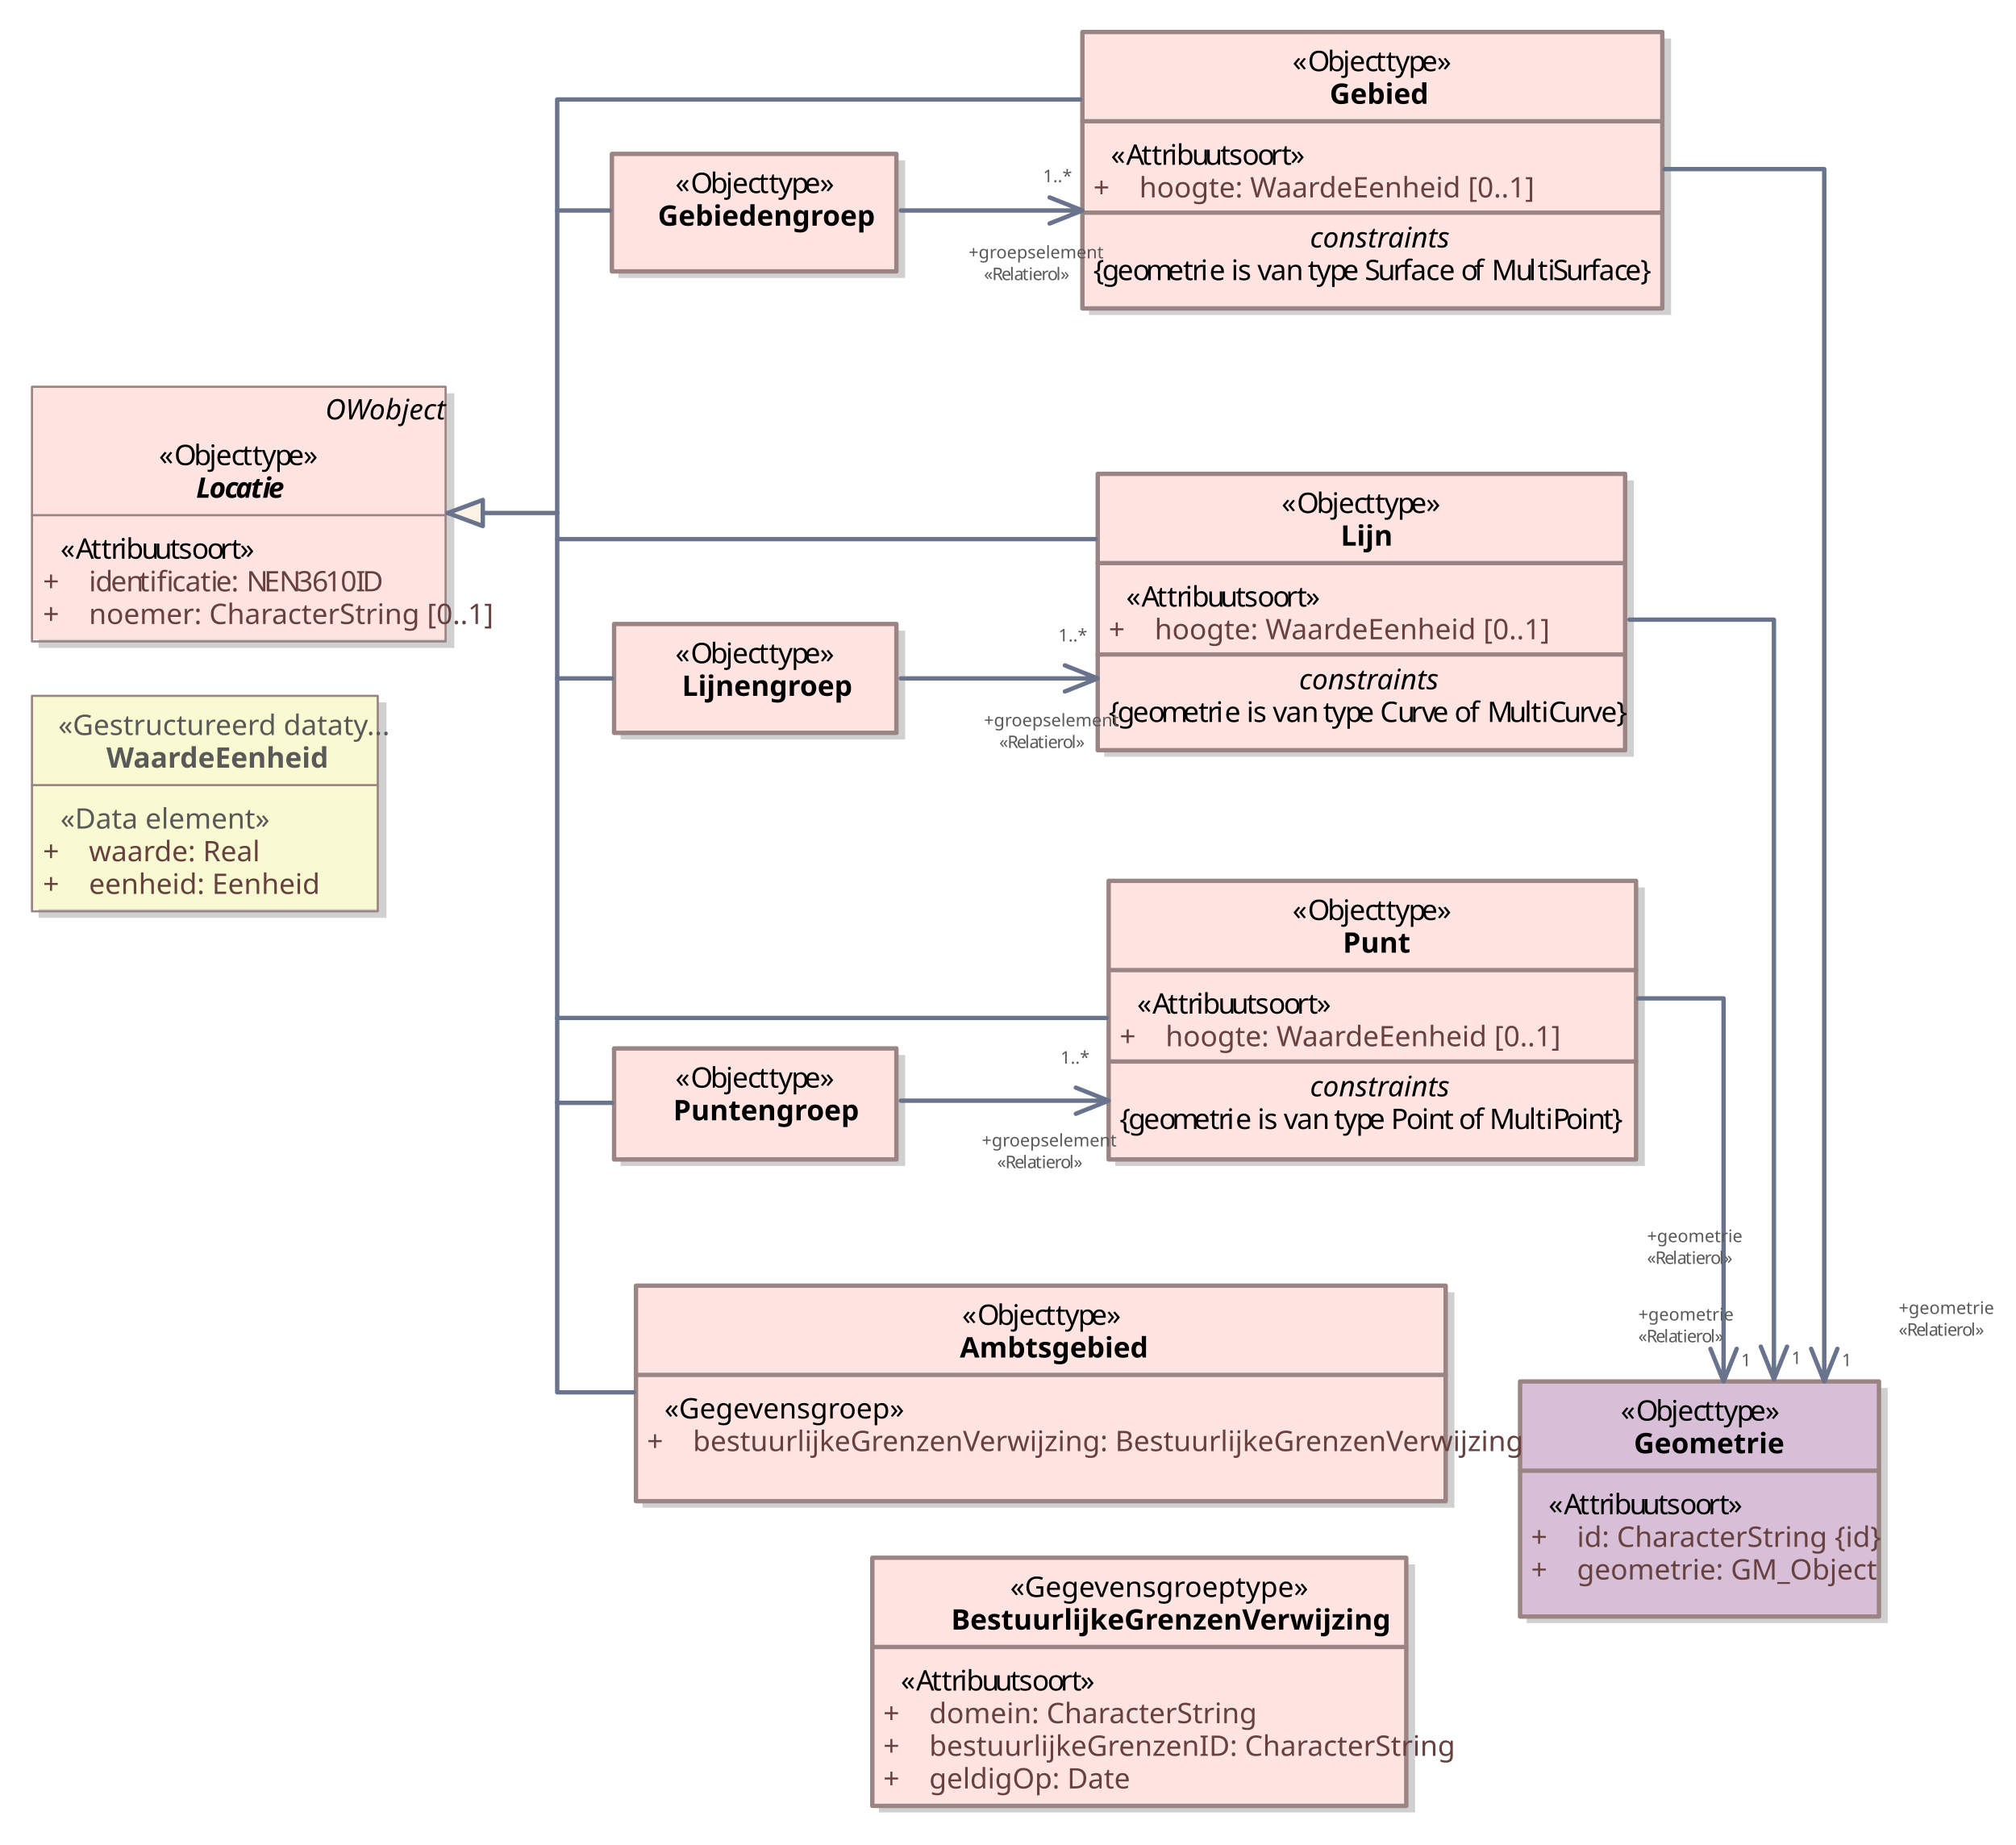
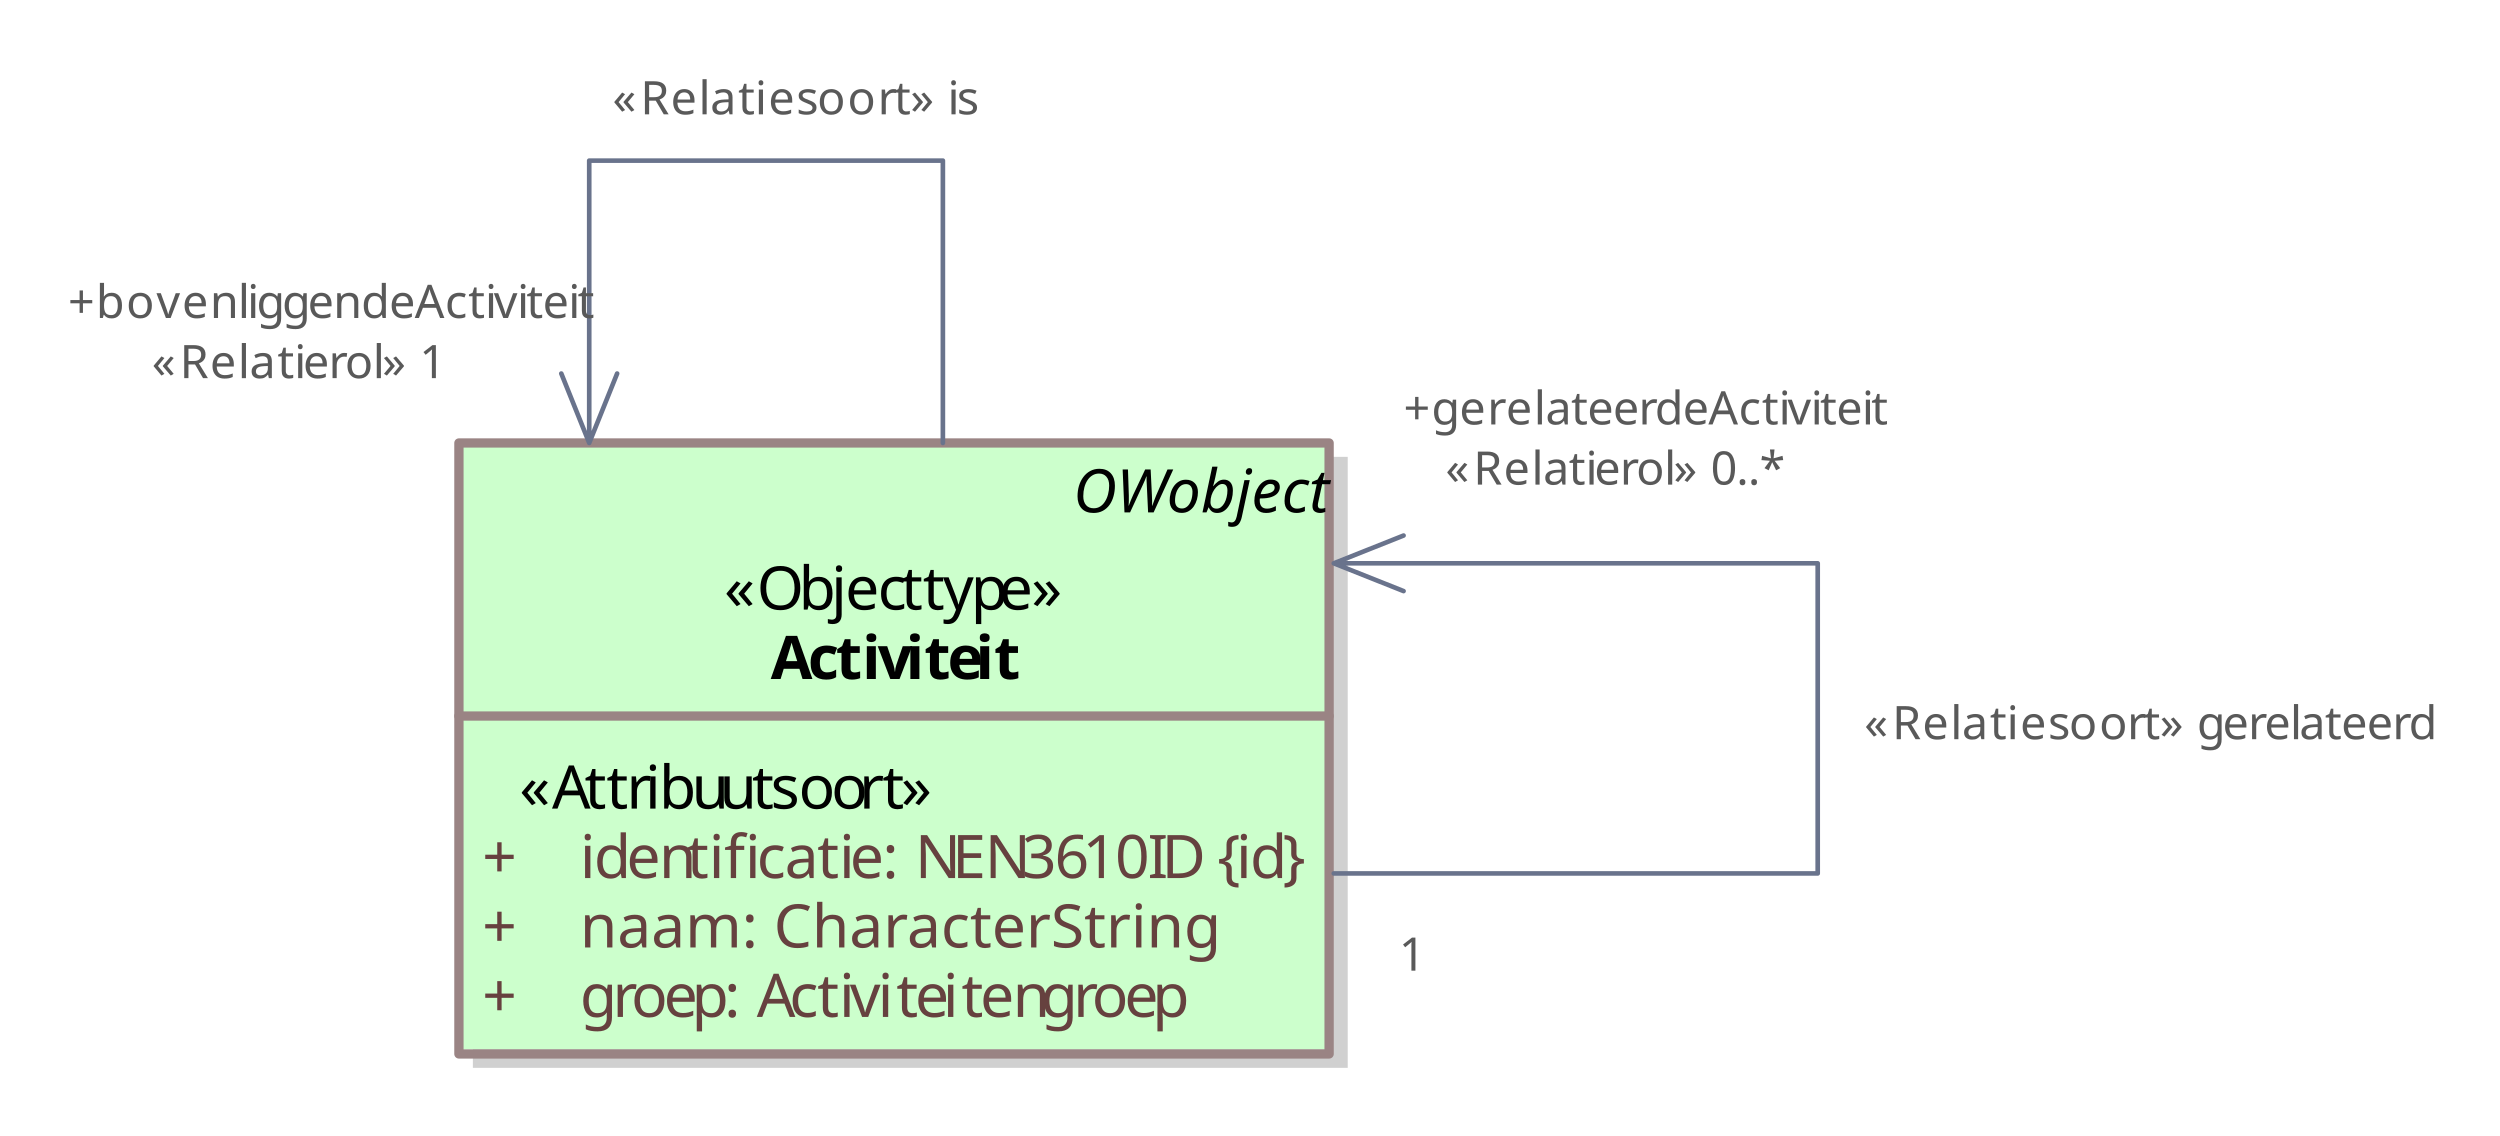
- <svg xmlns="http://www.w3.org/2000/svg" width="672.124" height="614.932" viewBox="13.34 37.812 504.093 461.199" xml:space="preserve" overflow="hidden">
-   <g transform="matrix(1 0 0 -1 0 816)">
+ <svg xmlns="http://www.w3.org/2000/svg" width="391.952" height="178.084" viewBox="14.981 24.006 293.964 133.563" xml:space="preserve" overflow="hidden">
+   <g transform="matrix(1 0 0 -1 0 841)">
    <g stroke="#000000" stroke-linecap="round" stroke-linejoin="round" stroke-miterlimit="3" fill="none" fill-rule="evenodd" font-weight="400" baseline-shift="0">
-       <g transform="matrix(0.6 0 0 0.6 0 816.45)">
-         <g font-family="CalibriUnicode" font-size="13" transform="scale(0.911982 -0.907088)">
-           <rect x="42" y="251" width="190" height="117" stroke="none" fill="#D0D0D0" />
-           <rect x="39" y="248" width="189" height="116" stroke="none" fill="#FFE4E1" />
-           <rect x="39" y="248" width="189" height="117" stroke="#9A8484" />
-           <text stroke="none" fill="#000000" font-style="italic" transform="translate(173 251)">
+       <g transform="matrix(0.6 0 0 0.6 0 841.65)">
+         <g font-family="CalibriUnicode" font-size="13" transform="scale(0.911954 -0.907119)">
+           <rect x="129" y="144" width="188" height="132" stroke="none" fill="#D0D0D0" />
+           <rect x="126" y="141" width="187" height="131" stroke="none" stroke-width="2" fill="#CCFFCC" />
+           <rect x="126" y="141" width="187" height="132" stroke="#9A8484" stroke-width="2" />
+           <text stroke="none" fill="#000000" font-style="italic" transform="translate(258 144)">
            <tspan x="0" y="12" dx="0">OWobject</tspan>
          </text>
-           <text stroke="none" fill="#000000" transform="translate(97 272)">
+           <text stroke="none" fill="#000000" transform="translate(183 165)">
            <tspan x="0" y="12" dx="0">«</tspan>
            <tspan x="7" y="12" dx="0">O</tspan>
            <tspan x="16" y="12" dx="0">b</tspan>
            <tspan x="23" y="12" dx="0">j</tspan>
            <tspan x="26" y="12" dx="0">e</tspan>
            <tspan x="33" y="12" dx="0">c</tspan>
            <tspan x="38" y="12" dx="0 0">tt</tspan>
            <tspan x="47" y="12" dx="0">y</tspan>
            <tspan x="53" y="12" dx="0">p</tspan>
            <tspan x="59" y="12" dx="0">e</tspan>
            <tspan x="66" y="12" dx="0">»</tspan>
          </text>
-           <text stroke="none" fill="#000000" font-style="italic" font-weight="700" transform="translate(114 287)">
-             <tspan x="0" y="12" dx="0">L</tspan>
-             <tspan x="6" y="12" dx="0">o</tspan>
-             <tspan x="13" y="12" dx="0">c</tspan>
-             <tspan x="18" y="12" dx="0">a</tspan>
-             <tspan x="25" y="12" dx="0 0">ti</tspan>
-             <tspan x="33" y="12" dx="0">e</tspan>
-           </text>
-           <path d="M39 307 228 307" stroke="#9A8484" />
-           <text stroke="none" fill="#000000" transform="translate(52 315)">
+           <text stroke="none" fill="#000000" font-weight="700" transform="translate(193 180)">
+             <tspan x="0" y="12" dx="0">A</tspan>
+             <tspan x="8" y="12" dx="0">c</tspan>
+             <tspan x="14" y="12" dx="0 0">ti</tspan>
+             <tspan x="23" y="12" dx="0">v</tspan>
+             <tspan x="29" y="12" dx="0">i</tspan>
+             <tspan x="33" y="12" dx="0">t</tspan>
+             <tspan x="38" y="12" dx="0">e</tspan>
+             <tspan x="44" y="12" dx="0">i</tspan>
+             <tspan x="48" y="12" dx="0">t</tspan>
+           </text>
+           <path d="M126 200 313 200" stroke="#9A8484" stroke-width="2" />
+           <text stroke="none" fill="#000000" transform="translate(139 208)">
            <tspan x="0" y="12" dx="0">«</tspan>
            <tspan x="7" y="12" dx="0">A</tspan>
            <tspan x="14" y="12" dx="0 0">tt</tspan>
            <tspan x="23" y="12" dx="0">r</tspan>
            <tspan x="27" y="12" dx="0">i</tspan>
            <tspan x="30" y="12" dx="0">b</tspan>
            <tspan x="37" y="12" dx="0">u</tspan>
            <tspan x="43" y="12" dx="0">u</tspan>
            <tspan x="50" y="12" dx="0">t</tspan>
            <tspan x="54" y="12" dx="0">s</tspan>
            <tspan x="60" y="12" dx="0">o</tspan>
            <tspan x="67" y="12" dx="0">o</tspan>
            <tspan x="73" y="12" dx="0">r</tspan>
            <tspan x="78" y="12" dx="0">t</tspan>
            <tspan x="82" y="12" dx="0">»</tspan>
          </text>
-           <text stroke="none" fill="#66413F" transform="translate(44 330)">
+           <text stroke="none" fill="#66413F" transform="translate(131 223)">
            <tspan x="0" y="12" dx="0">+ </tspan>
          </text>
-           <text stroke="none" fill="#66413F" transform="translate(65 330)">
+           <text stroke="none" fill="#66413F" transform="translate(152 223)">
            <tspan x="0" y="12" dx="0">i</tspan>
            <tspan x="3" y="12" dx="0">d</tspan>
            <tspan x="10" y="12" dx="0">e</tspan>
            <tspan x="17" y="12" dx="0">n</tspan>
            <tspan x="23" y="12" dx="0 0">ti</tspan>
            <tspan x="31" y="12" dx="0 0">fi</tspan>
            <tspan x="38" y="12" dx="0">c</tspan>
            <tspan x="44" y="12" dx="0">a</tspan>
            <tspan x="51" y="12" dx="0 0">ti</tspan>
            <tspan x="58" y="12" dx="0">e</tspan>
            <tspan x="65" y="12" dx="0">:</tspan>
            <tspan x="68" y="12" dx="0"> </tspan>
            <tspan x="72" y="12" dx="0">N</tspan>
            <tspan x="80" y="12" dx="0">E</tspan>
            <tspan x="87" y="12" dx="0">N</tspan>
            <tspan x="95" y="12" dx="0">3</tspan>
            <tspan x="102" y="12" dx="0">6</tspan>
            <tspan x="108" y="12" dx="0">1</tspan>
            <tspan x="115" y="12" dx="0">0</tspan>
            <tspan x="122" y="12" dx="0">I</tspan>
            <tspan x="125" y="12" dx="0">D</tspan>
-           </text>
-           <text stroke="none" fill="#66413F" transform="translate(44 345)">
+             <tspan x="133" y="12" dx="0"> </tspan>
+             <tspan x="137" y="12" dx="0">{</tspan>
+             <tspan x="141" y="12" dx="0">i</tspan>
+             <tspan x="144" y="12" dx="0">d</tspan>
+             <tspan x="151" y="12" dx="0">}</tspan>
+           </text>
+           <text stroke="none" fill="#66413F" transform="translate(131 238)">
            <tspan x="0" y="12" dx="0">+ </tspan>
          </text>
-           <text stroke="none" fill="#66413F" transform="translate(65 345)">
-             <tspan x="0" y="12" dx="0">noemer: CharacterString [0..1]</tspan>
-           </text>
-           <rect x="522" y="88" width="266" height="127" stroke="none" fill="#D0D0D0" />
-           <rect x="519" y="85" width="265" height="126" stroke="none" stroke-width="2" fill="#FFE4E1" />
-           <rect x="519" y="85" width="265" height="127" stroke="#9A8484" stroke-width="2" />
-           <text stroke="none" fill="#000000" transform="translate(615 91)">
-             <tspan x="0" y="12" dx="0">«</tspan>
-             <tspan x="7" y="12" dx="0">O</tspan>
-             <tspan x="16" y="12" dx="0">b</tspan>
-             <tspan x="23" y="12" dx="0">j</tspan>
-             <tspan x="26" y="12" dx="0">e</tspan>
-             <tspan x="33" y="12" dx="0">c</tspan>
-             <tspan x="38" y="12" dx="0 0">tt</tspan>
-             <tspan x="47" y="12" dx="0">y</tspan>
-             <tspan x="53" y="12" dx="0">p</tspan>
-             <tspan x="59" y="12" dx="0">e</tspan>
-             <tspan x="66" y="12" dx="0">»</tspan>
-           </text>
-           <text stroke="none" fill="#000000" font-weight="700" transform="translate(632 106)">
-             <tspan x="0" y="12" dx="0">Gebied</tspan>
-           </text>
-           <path d="M519 126 784 126" stroke="#9A8484" stroke-width="2" />
-           <text stroke="none" fill="#000000" transform="translate(532 134)">
-             <tspan x="0" y="12" dx="0">«</tspan>
-             <tspan x="7" y="12" dx="0">A</tspan>
-             <tspan x="14" y="12" dx="0 0">tt</tspan>
-             <tspan x="23" y="12" dx="0">r</tspan>
-             <tspan x="27" y="12" dx="0">i</tspan>
-             <tspan x="30" y="12" dx="0">b</tspan>
-             <tspan x="37" y="12" dx="0">u</tspan>
-             <tspan x="43" y="12" dx="0">u</tspan>
-             <tspan x="50" y="12" dx="0">t</tspan>
-             <tspan x="54" y="12" dx="0">s</tspan>
-             <tspan x="60" y="12" dx="0">o</tspan>
-             <tspan x="67" y="12" dx="0">o</tspan>
-             <tspan x="73" y="12" dx="0">r</tspan>
-             <tspan x="78" y="12" dx="0">t</tspan>
-             <tspan x="82" y="12" dx="0">»</tspan>
-           </text>
-           <text stroke="none" fill="#66413F" transform="translate(524 149)">
+           <text stroke="none" fill="#66413F" transform="translate(152 238)">
+             <tspan x="0" y="12" dx="0">naam: CharacterString</tspan>
+           </text>
+           <text stroke="none" fill="#66413F" transform="translate(131 253)">
            <tspan x="0" y="12" dx="0">+ </tspan>
          </text>
-           <text stroke="none" fill="#66413F" transform="translate(545 149)">
-             <tspan x="0" y="12" dx="0">hoogte: WaardeEenheid [0..1]</tspan>
-           </text>
-           <path d="M519 168 784 168" stroke="#9A8484" stroke-width="2" />
-           <text stroke="none" fill="#000000" font-style="italic" transform="translate(623 172)">
-             <tspan x="0" y="12" dx="0">constraints</tspan>
-           </text>
-           <text stroke="none" fill="#000000" transform="translate(524 187)">
-             <tspan x="0" y="12" dx="0">{</tspan>
-             <tspan x="4" y="12" dx="0">g</tspan>
-             <tspan x="11" y="12" dx="0">e</tspan>
-             <tspan x="18" y="12" dx="0">o</tspan>
-             <tspan x="24" y="12" dx="0">m</tspan>
-             <tspan x="34" y="12" dx="0">e</tspan>
-             <tspan x="41" y="12" dx="0">t</tspan>
-             <tspan x="45" y="12" dx="0">r</tspan>
-             <tspan x="49" y="12" dx="0">i</tspan>
-             <tspan x="53" y="12" dx="0">e</tspan>
-             <tspan x="59" y="12" dx="0"> </tspan>
-             <tspan x="63" y="12" dx="0">i</tspan>
-             <tspan x="66" y="12" dx="0">s</tspan>
-             <tspan x="72" y="12" dx="0"> </tspan>
-             <tspan x="75" y="12" dx="0">v</tspan>
-             <tspan x="81" y="12" dx="0">a</tspan>
-             <tspan x="88" y="12" dx="0">n</tspan>
-             <tspan x="94" y="12" dx="0"> </tspan>
-             <tspan x="98" y="12" dx="0">t</tspan>
-             <tspan x="102" y="12" dx="0">y</tspan>
-             <tspan x="108" y="12" dx="0">p</tspan>
-             <tspan x="114" y="12" dx="0">e</tspan>
-             <tspan x="121" y="12" dx="0"> </tspan>
-             <tspan x="124" y="12" dx="0">S</tspan>
-             <tspan x="130" y="12" dx="0">u</tspan>
-             <tspan x="137" y="12" dx="0">r</tspan>
-             <tspan x="141" y="12" dx="0">f</tspan>
-             <tspan x="145" y="12" dx="0">a</tspan>
-             <tspan x="152" y="12" dx="0">c</tspan>
-             <tspan x="158" y="12" dx="0">e</tspan>
-             <tspan x="164" y="12" dx="0"> </tspan>
-             <tspan x="168" y="12" dx="0">o</tspan>
-             <tspan x="174" y="12" dx="0">f</tspan>
-             <tspan x="178" y="12" dx="0"> </tspan>
-             <tspan x="182" y="12" dx="0">M</tspan>
-             <tspan x="193" y="12" dx="0">u</tspan>
-             <tspan x="199" y="12" dx="0">l</tspan>
-             <tspan x="203" y="12" dx="0 0">ti</tspan>
-             <tspan x="210" y="12" dx="0">S</tspan>
-             <tspan x="216" y="12" dx="0">u</tspan>
-             <tspan x="223" y="12" dx="0">r</tspan>
-             <tspan x="227" y="12" dx="0">f</tspan>
-             <tspan x="231" y="12" dx="0">a</tspan>
-             <tspan x="238" y="12" dx="0">c</tspan>
-             <tspan x="243" y="12" dx="0">e</tspan>
-             <tspan x="250" y="12" dx="0">}</tspan>
-           </text>
-           <rect x="307" y="144" width="131" height="54" stroke="none" fill="#D0D0D0" />
-           <rect x="304" y="141" width="130" height="53" stroke="none" stroke-width="2" fill="#FFE4E1" />
-           <rect x="304" y="141" width="130" height="54" stroke="#9A8484" stroke-width="2" />
-           <text stroke="none" fill="#000000" transform="translate(333 147)">
-             <tspan x="0" y="12" dx="0">«</tspan>
-             <tspan x="7" y="12" dx="0">O</tspan>
-             <tspan x="16" y="12" dx="0">b</tspan>
-             <tspan x="23" y="12" dx="0">j</tspan>
-             <tspan x="26" y="12" dx="0">e</tspan>
-             <tspan x="33" y="12" dx="0">c</tspan>
-             <tspan x="38" y="12" dx="0 0">tt</tspan>
-             <tspan x="47" y="12" dx="0">y</tspan>
-             <tspan x="53" y="12" dx="0">p</tspan>
-             <tspan x="59" y="12" dx="0">e</tspan>
-             <tspan x="66" y="12" dx="0">»</tspan>
-           </text>
-           <text stroke="none" fill="#000000" font-weight="700" transform="translate(325 162)">
-             <tspan x="0" y="12" dx="0">Gebiedengroep</tspan>
-           </text>
-           <rect x="534" y="478" width="242" height="128" stroke="none" fill="#D0D0D0" />
-           <rect x="531" y="475" width="241" height="127" stroke="none" stroke-width="2" fill="#FFE4E1" />
-           <rect x="531" y="475" width="241" height="128" stroke="#9A8484" stroke-width="2" />
-           <text stroke="none" fill="#000000" transform="translate(615 481)">
-             <tspan x="0" y="12" dx="0">«</tspan>
-             <tspan x="7" y="12" dx="0">O</tspan>
-             <tspan x="16" y="12" dx="0">b</tspan>
-             <tspan x="23" y="12" dx="0">j</tspan>
-             <tspan x="26" y="12" dx="0">e</tspan>
-             <tspan x="33" y="12" dx="0">c</tspan>
-             <tspan x="38" y="12" dx="0 0">tt</tspan>
-             <tspan x="47" y="12" dx="0">y</tspan>
-             <tspan x="53" y="12" dx="0">p</tspan>
-             <tspan x="59" y="12" dx="0">e</tspan>
-             <tspan x="66" y="12" dx="0">»</tspan>
-           </text>
-           <text stroke="none" fill="#000000" font-weight="700" transform="translate(638 496)">
-             <tspan x="0" y="12" dx="0">Punt</tspan>
-           </text>
-           <path d="M531 516 772 516" stroke="#9A8484" stroke-width="2" />
-           <text stroke="none" fill="#000000" transform="translate(544 524)">
-             <tspan x="0" y="12" dx="0">«</tspan>
-             <tspan x="7" y="12" dx="0">A</tspan>
-             <tspan x="14" y="12" dx="0 0">tt</tspan>
-             <tspan x="23" y="12" dx="0">r</tspan>
-             <tspan x="27" y="12" dx="0">i</tspan>
-             <tspan x="30" y="12" dx="0">b</tspan>
-             <tspan x="37" y="12" dx="0">u</tspan>
-             <tspan x="43" y="12" dx="0">u</tspan>
-             <tspan x="50" y="12" dx="0">t</tspan>
-             <tspan x="54" y="12" dx="0">s</tspan>
-             <tspan x="60" y="12" dx="0">o</tspan>
-             <tspan x="67" y="12" dx="0">o</tspan>
-             <tspan x="73" y="12" dx="0">r</tspan>
-             <tspan x="78" y="12" dx="0">t</tspan>
-             <tspan x="82" y="12" dx="0">»</tspan>
-           </text>
-           <text stroke="none" fill="#66413F" transform="translate(536 539)">
-             <tspan x="0" y="12" dx="0">+ </tspan>
-           </text>
-           <text stroke="none" fill="#66413F" transform="translate(557 539)">
-             <tspan x="0" y="12" dx="0">hoogte: WaardeEenheid [0..1]</tspan>
-           </text>
-           <path d="M531 558 772 558" stroke="#9A8484" stroke-width="2" />
-           <text stroke="none" fill="#000000" font-style="italic" transform="translate(623 562)">
-             <tspan x="0" y="12" dx="0">constraints</tspan>
-           </text>
-           <text stroke="none" fill="#000000" transform="translate(536 577)">
-             <tspan x="0" y="12" dx="0">{</tspan>
-             <tspan x="4" y="12" dx="0">g</tspan>
-             <tspan x="11" y="12" dx="0">e</tspan>
-             <tspan x="18" y="12" dx="0">o</tspan>
-             <tspan x="24" y="12" dx="0">m</tspan>
-             <tspan x="34" y="12" dx="0">e</tspan>
-             <tspan x="41" y="12" dx="0">t</tspan>
-             <tspan x="45" y="12" dx="0">r</tspan>
-             <tspan x="49" y="12" dx="0">i</tspan>
-             <tspan x="53" y="12" dx="0">e</tspan>
-             <tspan x="59" y="12" dx="0"> </tspan>
-             <tspan x="63" y="12" dx="0">i</tspan>
-             <tspan x="66" y="12" dx="0">s</tspan>
-             <tspan x="72" y="12" dx="0"> </tspan>
-             <tspan x="75" y="12" dx="0">v</tspan>
-             <tspan x="81" y="12" dx="0">a</tspan>
-             <tspan x="88" y="12" dx="0">n</tspan>
-             <tspan x="94" y="12" dx="0"> </tspan>
-             <tspan x="98" y="12" dx="0">t</tspan>
-             <tspan x="102" y="12" dx="0">y</tspan>
-             <tspan x="108" y="12" dx="0">p</tspan>
-             <tspan x="114" y="12" dx="0">e</tspan>
-             <tspan x="121" y="12" dx="0"> </tspan>
-             <tspan x="124" y="12" dx="0">P</tspan>
-             <tspan x="131" y="12" dx="0">o</tspan>
-             <tspan x="138" y="12" dx="0">i</tspan>
-             <tspan x="141" y="12" dx="0">n</tspan>
-             <tspan x="148" y="12" dx="0">t</tspan>
-             <tspan x="152" y="12" dx="0"> </tspan>
-             <tspan x="155" y="12" dx="0">o</tspan>
-             <tspan x="162" y="12" dx="0">f</tspan>
-             <tspan x="166" y="12" dx="0"> </tspan>
-             <tspan x="169" y="12" dx="0">M</tspan>
-             <tspan x="180" y="12" dx="0">u</tspan>
-             <tspan x="187" y="12" dx="0">l</tspan>
-             <tspan x="190" y="12" dx="0 0">ti</tspan>
-             <tspan x="198" y="12" dx="0">P</tspan>
-             <tspan x="204" y="12" dx="0">o</tspan>
-             <tspan x="211" y="12" dx="0">i</tspan>
-             <tspan x="214" y="12" dx="0">n</tspan>
-             <tspan x="221" y="12" dx="0">t</tspan>
-             <tspan x="225" y="12" dx="0">}</tspan>
-           </text>
-           <rect x="529" y="291" width="242" height="127" stroke="none" fill="#D0D0D0" />
-           <rect x="526" y="288" width="241" height="126" stroke="none" stroke-width="2" fill="#FFE4E1" />
-           <rect x="526" y="288" width="241" height="127" stroke="#9A8484" stroke-width="2" />
-           <text stroke="none" fill="#000000" transform="translate(610 294)">
-             <tspan x="0" y="12" dx="0">«</tspan>
-             <tspan x="7" y="12" dx="0">O</tspan>
-             <tspan x="16" y="12" dx="0">b</tspan>
-             <tspan x="23" y="12" dx="0">j</tspan>
-             <tspan x="26" y="12" dx="0">e</tspan>
-             <tspan x="33" y="12" dx="0">c</tspan>
-             <tspan x="38" y="12" dx="0 0">tt</tspan>
-             <tspan x="47" y="12" dx="0">y</tspan>
-             <tspan x="53" y="12" dx="0">p</tspan>
-             <tspan x="59" y="12" dx="0">e</tspan>
-             <tspan x="66" y="12" dx="0">»</tspan>
-           </text>
-           <text stroke="none" fill="#000000" font-weight="700" transform="translate(637 309)">
-             <tspan x="0" y="12" dx="0">Lijn</tspan>
-           </text>
-           <path d="M526 329 767 329" stroke="#9A8484" stroke-width="2" />
-           <text stroke="none" fill="#000000" transform="translate(539 337)">
-             <tspan x="0" y="12" dx="0">«</tspan>
-             <tspan x="7" y="12" dx="0">A</tspan>
-             <tspan x="14" y="12" dx="0 0">tt</tspan>
-             <tspan x="23" y="12" dx="0">r</tspan>
-             <tspan x="27" y="12" dx="0">i</tspan>
-             <tspan x="30" y="12" dx="0">b</tspan>
-             <tspan x="37" y="12" dx="0">u</tspan>
-             <tspan x="43" y="12" dx="0">u</tspan>
-             <tspan x="50" y="12" dx="0">t</tspan>
-             <tspan x="54" y="12" dx="0">s</tspan>
-             <tspan x="60" y="12" dx="0">o</tspan>
-             <tspan x="67" y="12" dx="0">o</tspan>
-             <tspan x="73" y="12" dx="0">r</tspan>
-             <tspan x="78" y="12" dx="0">t</tspan>
-             <tspan x="82" y="12" dx="0">»</tspan>
-           </text>
-           <text stroke="none" fill="#66413F" transform="translate(531 352)">
-             <tspan x="0" y="12" dx="0">+ </tspan>
-           </text>
-           <text stroke="none" fill="#66413F" transform="translate(552 352)">
-             <tspan x="0" y="12" dx="0">hoogte: WaardeEenheid [0..1]</tspan>
-           </text>
-           <path d="M526 371 767 371" stroke="#9A8484" stroke-width="2" />
-           <text stroke="none" fill="#000000" font-style="italic" transform="translate(618 375)">
-             <tspan x="0" y="12" dx="0">constraints</tspan>
-           </text>
-           <text stroke="none" fill="#000000" transform="translate(531 390)">
-             <tspan x="0" y="12" dx="0">{</tspan>
-             <tspan x="4" y="12" dx="0">g</tspan>
-             <tspan x="11" y="12" dx="0">e</tspan>
-             <tspan x="18" y="12" dx="0">o</tspan>
-             <tspan x="24" y="12" dx="0">m</tspan>
-             <tspan x="34" y="12" dx="0">e</tspan>
-             <tspan x="41" y="12" dx="0">t</tspan>
-             <tspan x="45" y="12" dx="0">r</tspan>
-             <tspan x="49" y="12" dx="0">i</tspan>
-             <tspan x="53" y="12" dx="0">e</tspan>
-             <tspan x="59" y="12" dx="0"> </tspan>
-             <tspan x="63" y="12" dx="0">i</tspan>
-             <tspan x="66" y="12" dx="0">s</tspan>
-             <tspan x="72" y="12" dx="0"> </tspan>
-             <tspan x="75" y="12" dx="0">v</tspan>
-             <tspan x="81" y="12" dx="0">a</tspan>
-             <tspan x="88" y="12" dx="0">n</tspan>
-             <tspan x="94" y="12" dx="0"> </tspan>
-             <tspan x="98" y="12" dx="0">t</tspan>
-             <tspan x="102" y="12" dx="0">y</tspan>
-             <tspan x="108" y="12" dx="0">p</tspan>
-             <tspan x="114" y="12" dx="0">e</tspan>
-             <tspan x="121" y="12" dx="0"> </tspan>
-             <tspan x="124" y="12" dx="0">C</tspan>
-             <tspan x="132" y="12" dx="0">u</tspan>
-             <tspan x="138" y="12" dx="0">r</tspan>
-             <tspan x="143" y="12" dx="0">v</tspan>
-             <tspan x="148" y="12" dx="0">e</tspan>
-             <tspan x="155" y="12" dx="0"> </tspan>
-             <tspan x="158" y="12" dx="0">o</tspan>
-             <tspan x="165" y="12" dx="0">f</tspan>
-             <tspan x="169" y="12" dx="0"> </tspan>
-             <tspan x="173" y="12" dx="0">M</tspan>
-             <tspan x="183" y="12" dx="0">u</tspan>
-             <tspan x="190" y="12" dx="0">l</tspan>
-             <tspan x="193" y="12" dx="0 0">ti</tspan>
-             <tspan x="201" y="12" dx="0">C</tspan>
-             <tspan x="208" y="12" dx="0">u</tspan>
-             <tspan x="215" y="12" dx="0">r</tspan>
-             <tspan x="219" y="12" dx="0">v</tspan>
-             <tspan x="225" y="12" dx="0">e</tspan>
-             <tspan x="232" y="12" dx="0">}</tspan>
-           </text>
-           <rect x="308" y="555" width="130" height="51" stroke="none" fill="#D0D0D0" />
-           <rect x="305" y="552" width="129" height="50" stroke="none" stroke-width="2" fill="#FFE4E1" />
-           <rect x="305" y="552" width="129" height="51" stroke="#9A8484" stroke-width="2" />
-           <text stroke="none" fill="#000000" transform="translate(333 558)">
-             <tspan x="0" y="12" dx="0">«</tspan>
-             <tspan x="7" y="12" dx="0">O</tspan>
-             <tspan x="16" y="12" dx="0">b</tspan>
-             <tspan x="23" y="12" dx="0">j</tspan>
-             <tspan x="26" y="12" dx="0">e</tspan>
-             <tspan x="33" y="12" dx="0">c</tspan>
-             <tspan x="38" y="12" dx="0 0">tt</tspan>
-             <tspan x="47" y="12" dx="0">y</tspan>
-             <tspan x="53" y="12" dx="0">p</tspan>
-             <tspan x="59" y="12" dx="0">e</tspan>
-             <tspan x="66" y="12" dx="0">»</tspan>
-           </text>
-           <text stroke="none" fill="#000000" font-weight="700" transform="translate(332 573)">
-             <tspan x="0" y="12" dx="0">Puntengroep</tspan>
-           </text>
-           <rect x="308" y="360" width="130" height="50" stroke="none" fill="#D0D0D0" />
-           <rect x="305" y="357" width="129" height="49" stroke="none" stroke-width="2" fill="#FFE4E1" />
-           <rect x="305" y="357" width="129" height="50" stroke="#9A8484" stroke-width="2" />
-           <text stroke="none" fill="#000000" transform="translate(333 363)">
-             <tspan x="0" y="12" dx="0">«</tspan>
-             <tspan x="7" y="12" dx="0">O</tspan>
-             <tspan x="16" y="12" dx="0">b</tspan>
-             <tspan x="23" y="12" dx="0">j</tspan>
-             <tspan x="26" y="12" dx="0">e</tspan>
-             <tspan x="33" y="12" dx="0">c</tspan>
-             <tspan x="38" y="12" dx="0 0">tt</tspan>
-             <tspan x="47" y="12" dx="0">y</tspan>
-             <tspan x="53" y="12" dx="0">p</tspan>
-             <tspan x="59" y="12" dx="0">e</tspan>
-             <tspan x="66" y="12" dx="0">»</tspan>
-           </text>
-           <text stroke="none" fill="#000000" font-weight="700" transform="translate(336 378)">
-             <tspan x="0" y="12" dx="0">Lijnengroep</tspan>
-           </text>
-           <rect x="722" y="708" width="165" height="108" stroke="none" fill="#D0D0D0" />
-           <rect x="719" y="705" width="164" height="107" stroke="none" stroke-width="2" fill="#D8BFD8" />
-           <rect x="719" y="705" width="164" height="108" stroke="#9A8484" stroke-width="2" />
-           <text stroke="none" fill="#000000" transform="translate(765 711)">
-             <tspan x="0" y="12" dx="0">«</tspan>
-             <tspan x="7" y="12" dx="0">O</tspan>
-             <tspan x="16" y="12" dx="0">b</tspan>
-             <tspan x="23" y="12" dx="0">j</tspan>
-             <tspan x="26" y="12" dx="0">e</tspan>
-             <tspan x="33" y="12" dx="0">c</tspan>
-             <tspan x="38" y="12" dx="0 0">tt</tspan>
-             <tspan x="47" y="12" dx="0">y</tspan>
-             <tspan x="53" y="12" dx="0">p</tspan>
-             <tspan x="59" y="12" dx="0">e</tspan>
-             <tspan x="66" y="12" dx="0">»</tspan>
-           </text>
-           <text stroke="none" fill="#000000" font-weight="700" transform="translate(771 726)">
-             <tspan x="0" y="12" dx="0">Geometrie</tspan>
-           </text>
-           <path d="M719 746 883 746" stroke="#9A8484" stroke-width="2" />
-           <text stroke="none" fill="#000000" transform="translate(732 754)">
-             <tspan x="0" y="12" dx="0">«</tspan>
-             <tspan x="7" y="12" dx="0">A</tspan>
-             <tspan x="14" y="12" dx="0 0">tt</tspan>
-             <tspan x="23" y="12" dx="0">r</tspan>
-             <tspan x="27" y="12" dx="0">i</tspan>
-             <tspan x="30" y="12" dx="0">b</tspan>
-             <tspan x="37" y="12" dx="0">u</tspan>
-             <tspan x="43" y="12" dx="0">u</tspan>
-             <tspan x="50" y="12" dx="0">t</tspan>
-             <tspan x="54" y="12" dx="0">s</tspan>
-             <tspan x="60" y="12" dx="0">o</tspan>
-             <tspan x="67" y="12" dx="0">o</tspan>
-             <tspan x="73" y="12" dx="0">r</tspan>
-             <tspan x="78" y="12" dx="0">t</tspan>
-             <tspan x="82" y="12" dx="0">»</tspan>
-           </text>
-           <text stroke="none" fill="#66413F" transform="translate(724 769)">
-             <tspan x="0" y="12" dx="0">+ </tspan>
-           </text>
-           <text stroke="none" fill="#66413F" transform="translate(745 769)">
-             <tspan x="0" y="12" dx="0">id: CharacterString {id}</tspan>
-           </text>
-           <text stroke="none" fill="#66413F" transform="translate(724 784)">
-             <tspan x="0" y="12" dx="0">+ </tspan>
-           </text>
-           <text stroke="none" fill="#66413F" transform="translate(745 784)">
-             <tspan x="0" y="12" dx="0">geometrie: GM_Object</tspan>
-           </text>
-           <rect x="318" y="664" width="371" height="99" stroke="none" fill="#D0D0D0" />
-           <rect x="315" y="661" width="370" height="98" stroke="none" stroke-width="2" fill="#FFE4E1" />
-           <rect x="315" y="661" width="370" height="99" stroke="#9A8484" stroke-width="2" />
-           <text stroke="none" fill="#000000" transform="translate(464 667)">
-             <tspan x="0" y="12" dx="0">«</tspan>
-             <tspan x="7" y="12" dx="0">O</tspan>
-             <tspan x="16" y="12" dx="0">b</tspan>
-             <tspan x="23" y="12" dx="0">j</tspan>
-             <tspan x="26" y="12" dx="0">e</tspan>
-             <tspan x="33" y="12" dx="0">c</tspan>
-             <tspan x="38" y="12" dx="0 0">tt</tspan>
-             <tspan x="47" y="12" dx="0">y</tspan>
-             <tspan x="53" y="12" dx="0">p</tspan>
-             <tspan x="59" y="12" dx="0">e</tspan>
-             <tspan x="66" y="12" dx="0">»</tspan>
-           </text>
-           <text stroke="none" fill="#000000" font-weight="700" transform="translate(463 682)">
-             <tspan x="0" y="12" dx="0">Ambtsgebied</tspan>
-           </text>
-           <path d="M315 702 685 702" stroke="#9A8484" stroke-width="2" />
-           <text stroke="none" fill="#000000" transform="translate(328 710)">
-             <tspan x="0" y="12" dx="0">«Gegevensgroep»</tspan>
-           </text>
-           <text stroke="none" fill="#66413F" transform="translate(320 725)">
-             <tspan x="0" y="12" dx="0">+ </tspan>
-           </text>
-           <text stroke="none" fill="#66413F" transform="translate(341 725)">
-             <tspan x="0" y="12" dx="0">bestuurlijkeGrenzenVerwijzing: BestuurlijkeGrenzenVerwijzing</tspan>
-           </text>
-           <rect x="42" y="393" width="159" height="99" stroke="none" fill="#D0D0D0" />
-           <rect x="39" y="390" width="158" height="98" stroke="none" fill="#FAFAD2" />
-           <rect x="39" y="390" width="158" height="99" stroke="#9A8484" />
-           <text stroke="none" fill="#595959" transform="translate(51 396)">
-             <tspan x="0" y="12" dx="0">«Gestructureerd dataty...</tspan>
-           </text>
-           <text stroke="none" fill="#595959" font-weight="700" transform="translate(73 411)">
-             <tspan x="0" y="12" dx="0">WaardeEenheid</tspan>
-           </text>
-           <path d="M39 431 197 431" stroke="#9A8484" />
-           <text stroke="none" fill="#595959" transform="translate(52 439)">
-             <tspan x="0" y="12" dx="0">«Data element»</tspan>
-           </text>
-           <text stroke="none" fill="#66413F" transform="translate(44 454)">
-             <tspan x="0" y="12" dx="0">+ </tspan>
-           </text>
-           <text stroke="none" fill="#66413F" transform="translate(65 454)">
-             <tspan x="0" y="12" dx="0">waarde: Real</tspan>
-           </text>
-           <text stroke="none" fill="#66413F" transform="translate(44 469)">
-             <tspan x="0" y="12" dx="0">+ </tspan>
-           </text>
-           <text stroke="none" fill="#66413F" transform="translate(65 469)">
-             <tspan x="0" y="12" dx="0">eenheid: Eenheid</tspan>
-           </text>
-           <rect x="426" y="789" width="245" height="114" stroke="none" fill="#D0D0D0" />
-           <rect x="423" y="786" width="244" height="113" stroke="none" stroke-width="2" fill="#FFE4E1" />
-           <rect x="423" y="786" width="244" height="114" stroke="#9A8484" stroke-width="2" />
-           <text stroke="none" fill="#000000" transform="translate(486 792)">
-             <tspan x="0" y="12" dx="0">«Gegevensgroeptype»</tspan>
-           </text>
-           <text stroke="none" fill="#000000" font-weight="700" transform="translate(459 807)">
-             <tspan x="0" y="12" dx="0">BestuurlijkeGrenzenVerwijzing</tspan>
-           </text>
-           <path d="M423 827 667 827" stroke="#9A8484" stroke-width="2" />
-           <text stroke="none" fill="#000000" transform="translate(436 835)">
-             <tspan x="0" y="12" dx="0">«</tspan>
-             <tspan x="7" y="12" dx="0">A</tspan>
-             <tspan x="14" y="12" dx="0 0">tt</tspan>
-             <tspan x="23" y="12" dx="0">r</tspan>
-             <tspan x="27" y="12" dx="0">i</tspan>
-             <tspan x="30" y="12" dx="0">b</tspan>
-             <tspan x="37" y="12" dx="0">u</tspan>
-             <tspan x="43" y="12" dx="0">u</tspan>
-             <tspan x="50" y="12" dx="0">t</tspan>
-             <tspan x="54" y="12" dx="0">s</tspan>
-             <tspan x="60" y="12" dx="0">o</tspan>
-             <tspan x="67" y="12" dx="0">o</tspan>
-             <tspan x="73" y="12" dx="0">r</tspan>
-             <tspan x="78" y="12" dx="0">t</tspan>
-             <tspan x="82" y="12" dx="0">»</tspan>
-           </text>
-           <text stroke="none" fill="#66413F" transform="translate(428 850)">
-             <tspan x="0" y="12" dx="0">+ </tspan>
-           </text>
-           <text stroke="none" fill="#66413F" transform="translate(449 850)">
-             <tspan x="0" y="12" dx="0">domein: CharacterString</tspan>
-           </text>
-           <text stroke="none" fill="#66413F" transform="translate(428 865)">
-             <tspan x="0" y="12" dx="0">+ </tspan>
-           </text>
-           <text stroke="none" fill="#66413F" transform="translate(449 865)">
-             <tspan x="0" y="12" dx="0">bestuurlijkeGrenzenID: CharacterString</tspan>
-           </text>
-           <text stroke="none" fill="#66413F" transform="translate(428 880)">
-             <tspan x="0" y="12" dx="0">+ </tspan>
-           </text>
-           <text stroke="none" fill="#66413F" transform="translate(449 880)">
-             <tspan x="0" y="12" dx="0">geldigOp: Date</tspan>
-           </text>
-           <path d="M525 318 279 318M279 306 229 306" stroke="#69738C" stroke-width="2" />
-           <path d="M245 300 245 312 229 306 245 300" stroke="#69738C" stroke-width="2" fill="#FCF2E3" />
-           <path d="M769 355 835 355M835 355 835 704M835 704 829 689M835 704 841 689" stroke="#69738C" stroke-width="2" />
-           <path d="M785 148 858 148M858 148 858 705M858 705 852 690M858 705 864 690" stroke="#69738C" stroke-width="2" />
-           <path d="M773 529 812 529M812 529 812 705M812 705 806 690M812 705 818 690" stroke="#69738C" stroke-width="2" />
-           <path d="M436 167 519 167M519 167 504 173M519 167 504 161" stroke="#69738C" stroke-width="2" />
-           <path d="M518 116 279 116M279 116 279 306" stroke="#69738C" stroke-width="2" />
-           <path d="M530 538 279 538" stroke="#69738C" stroke-width="2" />
-           <path d="M436 576 531 576M531 576 516 582M531 576 516 570" stroke="#69738C" stroke-width="2" />
-           <path d="M304 382 279 382" stroke="#69738C" stroke-width="2" />
-           <path d="M304 577 279 577" stroke="#69738C" stroke-width="2" />
-           <path d="M303 167 279 167" stroke="#69738C" stroke-width="2" />
-           <path d="M314 710 279 710M279 710 279 306" stroke="#69738C" stroke-width="2" />
-           <path d="M436 382 526 382M526 382 511 388M526 382 511 376" stroke="#69738C" stroke-width="2" />
-           <text stroke="none" fill="#595959" font-size="8" transform="translate(892 666)">
-             <tspan x="0" y="8" dx="0">+geometrie</tspan>
-           </text>
-           <text stroke="none" fill="#595959" font-size="8" transform="translate(892 676)">
-             <tspan x="0" y="8" dx="0">«</tspan>
-             <tspan x="3.75" y="8" dx="0">R</tspan>
-             <tspan x="8" y="8" dx="0">e</tspan>
-             <tspan x="11.75" y="8" dx="0">l</tspan>
-             <tspan x="13.75" y="8" dx="0">a</tspan>
-             <tspan x="17.5" y="8" dx="0 0">ti</tspan>
-             <tspan x="22.25" y="8" dx="0">e</tspan>
-             <tspan x="26.25" y="8" dx="0">r</tspan>
-             <tspan x="29" y="8" dx="0">o</tspan>
-             <tspan x="33" y="8" dx="0">l</tspan>
-             <tspan x="35" y="8" dx="0">»</tspan>
-           </text>
-           <text stroke="none" fill="#595959" font-size="8" transform="translate(866 690)">
-             <tspan x="0" y="8" dx="0">1</tspan>
-           </text>
-           <text stroke="none" fill="#595959" font-size="8" transform="translate(474 396)">
-             <tspan x="0" y="8" dx="0">+groepselement</tspan>
-           </text>
-           <text stroke="none" fill="#595959" font-size="8" transform="translate(481 406)">
-             <tspan x="0" y="8" dx="0">«</tspan>
-             <tspan x="3.75" y="8" dx="0">R</tspan>
-             <tspan x="8" y="8" dx="0">e</tspan>
-             <tspan x="11.75" y="8" dx="0">l</tspan>
-             <tspan x="13.75" y="8" dx="0">a</tspan>
-             <tspan x="17.5" y="8" dx="0 0">ti</tspan>
-             <tspan x="22.25" y="8" dx="0">e</tspan>
-             <tspan x="26.25" y="8" dx="0">r</tspan>
-             <tspan x="29" y="8" dx="0">o</tspan>
-             <tspan x="33" y="8" dx="0">l</tspan>
-             <tspan x="35" y="8" dx="0">»</tspan>
-           </text>
-           <text stroke="none" fill="#595959" font-size="8" transform="translate(508 357)">
-             <tspan x="0" y="8" dx="0">1..*</tspan>
-           </text>
-           <text stroke="none" fill="#595959" font-size="8" transform="translate(777 633)">
-             <tspan x="0" y="8" dx="0">+geometrie</tspan>
-           </text>
-           <text stroke="none" fill="#595959" font-size="8" transform="translate(777 643)">
-             <tspan x="0" y="8" dx="0">«</tspan>
-             <tspan x="3.75" y="8" dx="0">R</tspan>
-             <tspan x="8" y="8" dx="0">e</tspan>
-             <tspan x="11.75" y="8" dx="0">l</tspan>
-             <tspan x="13.75" y="8" dx="0">a</tspan>
-             <tspan x="17.5" y="8" dx="0 0">ti</tspan>
-             <tspan x="22.25" y="8" dx="0">e</tspan>
-             <tspan x="26.25" y="8" dx="0">r</tspan>
-             <tspan x="29" y="8" dx="0">o</tspan>
-             <tspan x="33" y="8" dx="0">l</tspan>
-             <tspan x="35" y="8" dx="0">»</tspan>
-           </text>
-           <text stroke="none" fill="#595959" font-size="8" transform="translate(843 689)">
-             <tspan x="0" y="8" dx="0">1</tspan>
-           </text>
-           <text stroke="none" fill="#595959" font-size="8" transform="translate(773 669)">
-             <tspan x="0" y="8" dx="0">+geometrie</tspan>
-           </text>
-           <text stroke="none" fill="#595959" font-size="8" transform="translate(773 679)">
-             <tspan x="0" y="8" dx="0">«</tspan>
-             <tspan x="3.75" y="8" dx="0">R</tspan>
-             <tspan x="8" y="8" dx="0">e</tspan>
-             <tspan x="11.75" y="8" dx="0">l</tspan>
-             <tspan x="13.75" y="8" dx="0">a</tspan>
-             <tspan x="17.5" y="8" dx="0 0">ti</tspan>
-             <tspan x="22.25" y="8" dx="0">e</tspan>
-             <tspan x="26.25" y="8" dx="0">r</tspan>
-             <tspan x="29" y="8" dx="0">o</tspan>
-             <tspan x="33" y="8" dx="0">l</tspan>
-             <tspan x="35" y="8" dx="0">»</tspan>
-           </text>
-           <text stroke="none" fill="#595959" font-size="8" transform="translate(820 690)">
-             <tspan x="0" y="8" dx="0">1</tspan>
-           </text>
-           <text stroke="none" fill="#595959" font-size="8" transform="translate(473 589)">
-             <tspan x="0" y="8" dx="0">+groepselement</tspan>
-           </text>
-           <text stroke="none" fill="#595959" font-size="8" transform="translate(480 599)">
-             <tspan x="0" y="8" dx="0">«</tspan>
-             <tspan x="3.75" y="8" dx="0">R</tspan>
-             <tspan x="8" y="8" dx="0">e</tspan>
-             <tspan x="11.75" y="8" dx="0">l</tspan>
-             <tspan x="13.75" y="8" dx="0">a</tspan>
-             <tspan x="17.5" y="8" dx="0 0">ti</tspan>
-             <tspan x="22.25" y="8" dx="0">e</tspan>
-             <tspan x="26.25" y="8" dx="0">r</tspan>
-             <tspan x="29" y="8" dx="0">o</tspan>
-             <tspan x="33" y="8" dx="0">l</tspan>
-             <tspan x="35" y="8" dx="0">»</tspan>
-           </text>
-           <text stroke="none" fill="#595959" font-size="8" transform="translate(509 551)">
-             <tspan x="0" y="8" dx="0">1..*</tspan>
-           </text>
-           <text stroke="none" fill="#595959" font-size="8" transform="translate(467 181)">
-             <tspan x="0" y="8" dx="0">+groepselement</tspan>
-           </text>
-           <text stroke="none" fill="#595959" font-size="8" transform="translate(474 191)">
-             <tspan x="0" y="8" dx="0">«</tspan>
-             <tspan x="3.75" y="8" dx="0">R</tspan>
-             <tspan x="8" y="8" dx="0">e</tspan>
-             <tspan x="11.75" y="8" dx="0">l</tspan>
-             <tspan x="13.75" y="8" dx="0">a</tspan>
-             <tspan x="17.5" y="8" dx="0 0">ti</tspan>
-             <tspan x="22.25" y="8" dx="0">e</tspan>
-             <tspan x="26.25" y="8" dx="0">r</tspan>
-             <tspan x="29" y="8" dx="0">o</tspan>
-             <tspan x="33" y="8" dx="0">l</tspan>
-             <tspan x="35" y="8" dx="0">»</tspan>
-           </text>
-           <text stroke="none" fill="#595959" font-size="8" transform="translate(501 146)">
-             <tspan x="0" y="8" dx="0">1..*</tspan>
+           <text stroke="none" fill="#66413F" transform="translate(152 253)">
+             <tspan x="0" y="12" dx="0">g</tspan>
+             <tspan x="7" y="12" dx="0">r</tspan>
+             <tspan x="11" y="12" dx="0">o</tspan>
+             <tspan x="18" y="12" dx="0">e</tspan>
+             <tspan x="24" y="12" dx="0">p</tspan>
+             <tspan x="31" y="12" dx="0">:</tspan>
+             <tspan x="34" y="12" dx="0"> </tspan>
+             <tspan x="38" y="12" dx="0">A</tspan>
+             <tspan x="45" y="12" dx="0">c</tspan>
+             <tspan x="51" y="12" dx="0 0">ti</tspan>
+             <tspan x="58" y="12" dx="0">v</tspan>
+             <tspan x="64" y="12" dx="0">i</tspan>
+             <tspan x="68" y="12" dx="0">t</tspan>
+             <tspan x="72" y="12" dx="0">e</tspan>
+             <tspan x="78" y="12" dx="0">i</tspan>
+             <tspan x="82" y="12" dx="0">t</tspan>
+             <tspan x="86" y="12" dx="0">e</tspan>
+             <tspan x="93" y="12" dx="0">n</tspan>
+             <tspan x="99" y="12" dx="0">g</tspan>
+             <tspan x="106" y="12" dx="0">r</tspan>
+             <tspan x="110" y="12" dx="0">o</tspan>
+             <tspan x="117" y="12" dx="0">e</tspan>
+             <tspan x="123" y="12" dx="0">p</tspan>
+           </text>
+           <path d="M314 234 418 234M418 234 418 167M418 167 314 167M314 167 329 161M314 167 329 173" stroke="#69738C" />
+           <path d="M230 141 230 80M230 80 154 80M154 80 154 141M154 141 148 126M154 141 160 126" stroke="#69738C" />
+           <text stroke="none" fill="#595959" font-size="10" transform="translate(159 60)">
+             <tspan x="0" y="10" dx="0">«</tspan>
+             <tspan x="6" y="10" dx="0">R</tspan>
+             <tspan x="12.5" y="10" dx="0">e</tspan>
+             <tspan x="18.5" y="10" dx="0">l</tspan>
+             <tspan x="21" y="10" dx="0">a</tspan>
+             <tspan x="27" y="10" dx="0 0">ti</tspan>
+             <tspan x="33.5" y="10" dx="0">e</tspan>
+             <tspan x="39.5" y="10" dx="0">s</tspan>
+             <tspan x="44" y="10" dx="0">o</tspan>
+             <tspan x="50.5" y="10" dx="0">o</tspan>
+             <tspan x="57" y="10" dx="0">r</tspan>
+             <tspan x="60.5" y="10" dx="0">t</tspan>
+             <tspan x="64" y="10" dx="0">»</tspan>
+             <tspan x="69.5" y="10" dx="0"> </tspan>
+             <tspan x="72" y="10" dx="0">i</tspan>
+             <tspan x="74" y="10" dx="0">s</tspan>
+           </text>
+           <text stroke="none" fill="#595959" font-size="10" transform="translate(42 104)">
+             <tspan x="0" y="10" dx="0">+</tspan>
+             <tspan x="6" y="10" dx="0">b</tspan>
+             <tspan x="12.5" y="10" dx="0">o</tspan>
+             <tspan x="19" y="10" dx="0">v</tspan>
+             <tspan x="24.5" y="10" dx="0">e</tspan>
+             <tspan x="30.5" y="10" dx="0">n</tspan>
+             <tspan x="36.5" y="10" dx="0">l</tspan>
+             <tspan x="38.5" y="10" dx="0">i</tspan>
+             <tspan x="40.5" y="10" dx="0">g</tspan>
+             <tspan x="46" y="10" dx="0">g</tspan>
+             <tspan x="51.5" y="10" dx="0">e</tspan>
+             <tspan x="57" y="10" dx="0">n</tspan>
+             <tspan x="63" y="10" dx="0">d</tspan>
+             <tspan x="69" y="10" dx="0">e</tspan>
+             <tspan x="74.5" y="10" dx="0">A</tspan>
+             <tspan x="81" y="10" dx="0">c</tspan>
+             <tspan x="86" y="10" dx="0 0">ti</tspan>
+             <tspan x="91.5" y="10" dx="0">v</tspan>
+             <tspan x="96.5" y="10" dx="0">i</tspan>
+             <tspan x="98.5" y="10" dx="0">t</tspan>
+             <tspan x="102" y="10" dx="0">e</tspan>
+             <tspan x="107.5" y="10" dx="0">i</tspan>
+             <tspan x="109.5" y="10" dx="0">t</tspan>
+           </text>
+           <text stroke="none" fill="#595959" font-size="10" transform="translate(60 117)">
+             <tspan x="0" y="10" dx="0">«</tspan>
+             <tspan x="6" y="10" dx="0">R</tspan>
+             <tspan x="12.5" y="10" dx="0">e</tspan>
+             <tspan x="18.5" y="10" dx="0">l</tspan>
+             <tspan x="21" y="10" dx="0">a</tspan>
+             <tspan x="27" y="10" dx="0 0">ti</tspan>
+             <tspan x="32.5" y="10" dx="0">e</tspan>
+             <tspan x="38" y="10" dx="0">r</tspan>
+             <tspan x="41.5" y="10" dx="0">o</tspan>
+             <tspan x="47.5" y="10" dx="0">l</tspan>
+             <tspan x="49.5" y="10" dx="0">»</tspan>
+             <tspan x="55" y="10" dx="0"> </tspan>
+             <tspan x="57.5" y="10" dx="0">1</tspan>
+           </text>
+           <text stroke="none" fill="#595959" font-size="10" transform="translate(328 245)">
+             <tspan x="0" y="10" dx="0">1</tspan>
+           </text>
+           <text stroke="none" fill="#595959" font-size="10" transform="translate(428 195)">
+             <tspan x="0" y="10" dx="0">«</tspan>
+             <tspan x="6" y="10" dx="0">R</tspan>
+             <tspan x="12.5" y="10" dx="0">e</tspan>
+             <tspan x="18.5" y="10" dx="0">l</tspan>
+             <tspan x="21" y="10" dx="0">a</tspan>
+             <tspan x="27" y="10" dx="0 0">ti</tspan>
+             <tspan x="33.5" y="10" dx="0">e</tspan>
+             <tspan x="39.5" y="10" dx="0">s</tspan>
+             <tspan x="44" y="10" dx="0">o</tspan>
+             <tspan x="50.5" y="10" dx="0">o</tspan>
+             <tspan x="56.5" y="10" dx="0">r</tspan>
+             <tspan x="60" y="10" dx="0">t</tspan>
+             <tspan x="63.5" y="10" dx="0">»</tspan>
+             <tspan x="69" y="10" dx="0"> </tspan>
+             <tspan x="71.5" y="10" dx="0">g</tspan>
+             <tspan x="77" y="10" dx="0">e</tspan>
+             <tspan x="82.5" y="10" dx="0">r</tspan>
+             <tspan x="86" y="10" dx="0">e</tspan>
+             <tspan x="91.5" y="10" dx="0">l</tspan>
+             <tspan x="93.5" y="10" dx="0">a</tspan>
+             <tspan x="99" y="10" dx="0">t</tspan>
+             <tspan x="102.5" y="10" dx="0">e</tspan>
+             <tspan x="108" y="10" dx="0">e</tspan>
+             <tspan x="113.5" y="10" dx="0">r</tspan>
+             <tspan x="117" y="10" dx="0">d</tspan>
+           </text>
+           <text stroke="none" fill="#595959" font-size="10" transform="translate(329 127)">
+             <tspan x="0" y="10" dx="0">+</tspan>
+             <tspan x="6" y="10" dx="0">g</tspan>
+             <tspan x="12" y="10" dx="0">e</tspan>
+             <tspan x="18" y="10" dx="0">r</tspan>
+             <tspan x="22" y="10" dx="0">e</tspan>
+             <tspan x="28" y="10" dx="0">l</tspan>
+             <tspan x="30.5" y="10" dx="0">a</tspan>
+             <tspan x="36" y="10" dx="0">t</tspan>
+             <tspan x="39.5" y="10" dx="0">e</tspan>
+             <tspan x="45" y="10" dx="0">e</tspan>
+             <tspan x="50.5" y="10" dx="0">r</tspan>
+             <tspan x="54" y="10" dx="0">d</tspan>
+             <tspan x="60" y="10" dx="0">e</tspan>
+             <tspan x="65.5" y="10" dx="0">A</tspan>
+             <tspan x="72" y="10" dx="0">c</tspan>
+             <tspan x="77" y="10" dx="0 0">ti</tspan>
+             <tspan x="82.5" y="10" dx="0">v</tspan>
+             <tspan x="87.5" y="10" dx="0">i</tspan>
+             <tspan x="89.5" y="10" dx="0">t</tspan>
+             <tspan x="93" y="10" dx="0">e</tspan>
+             <tspan x="98.5" y="10" dx="0">i</tspan>
+             <tspan x="100.5" y="10" dx="0">t</tspan>
+           </text>
+           <text stroke="none" fill="#595959" font-size="10" transform="translate(338 140)">
+             <tspan x="0" y="10" dx="0">«</tspan>
+             <tspan x="6" y="10" dx="0">R</tspan>
+             <tspan x="12.5" y="10" dx="0">e</tspan>
+             <tspan x="18.5" y="10" dx="0">l</tspan>
+             <tspan x="21" y="10" dx="0">a</tspan>
+             <tspan x="26.5" y="10" dx="0 0">ti</tspan>
+             <tspan x="32" y="10" dx="0">e</tspan>
+             <tspan x="37.5" y="10" dx="0">r</tspan>
+             <tspan x="41" y="10" dx="0">o</tspan>
+             <tspan x="47" y="10" dx="0">l</tspan>
+             <tspan x="49" y="10" dx="0">»</tspan>
+             <tspan x="54.5" y="10" dx="0"> </tspan>
+             <tspan x="57" y="10" dx="0">0</tspan>
+             <tspan x="62.5" y="10" dx="0">.</tspan>
+             <tspan x="65" y="10" dx="0">.</tspan>
+             <tspan x="67.5" y="10" dx="0">*</tspan>
          </text>
        </g>
      </g>
    </g>
  </g>
</svg>
